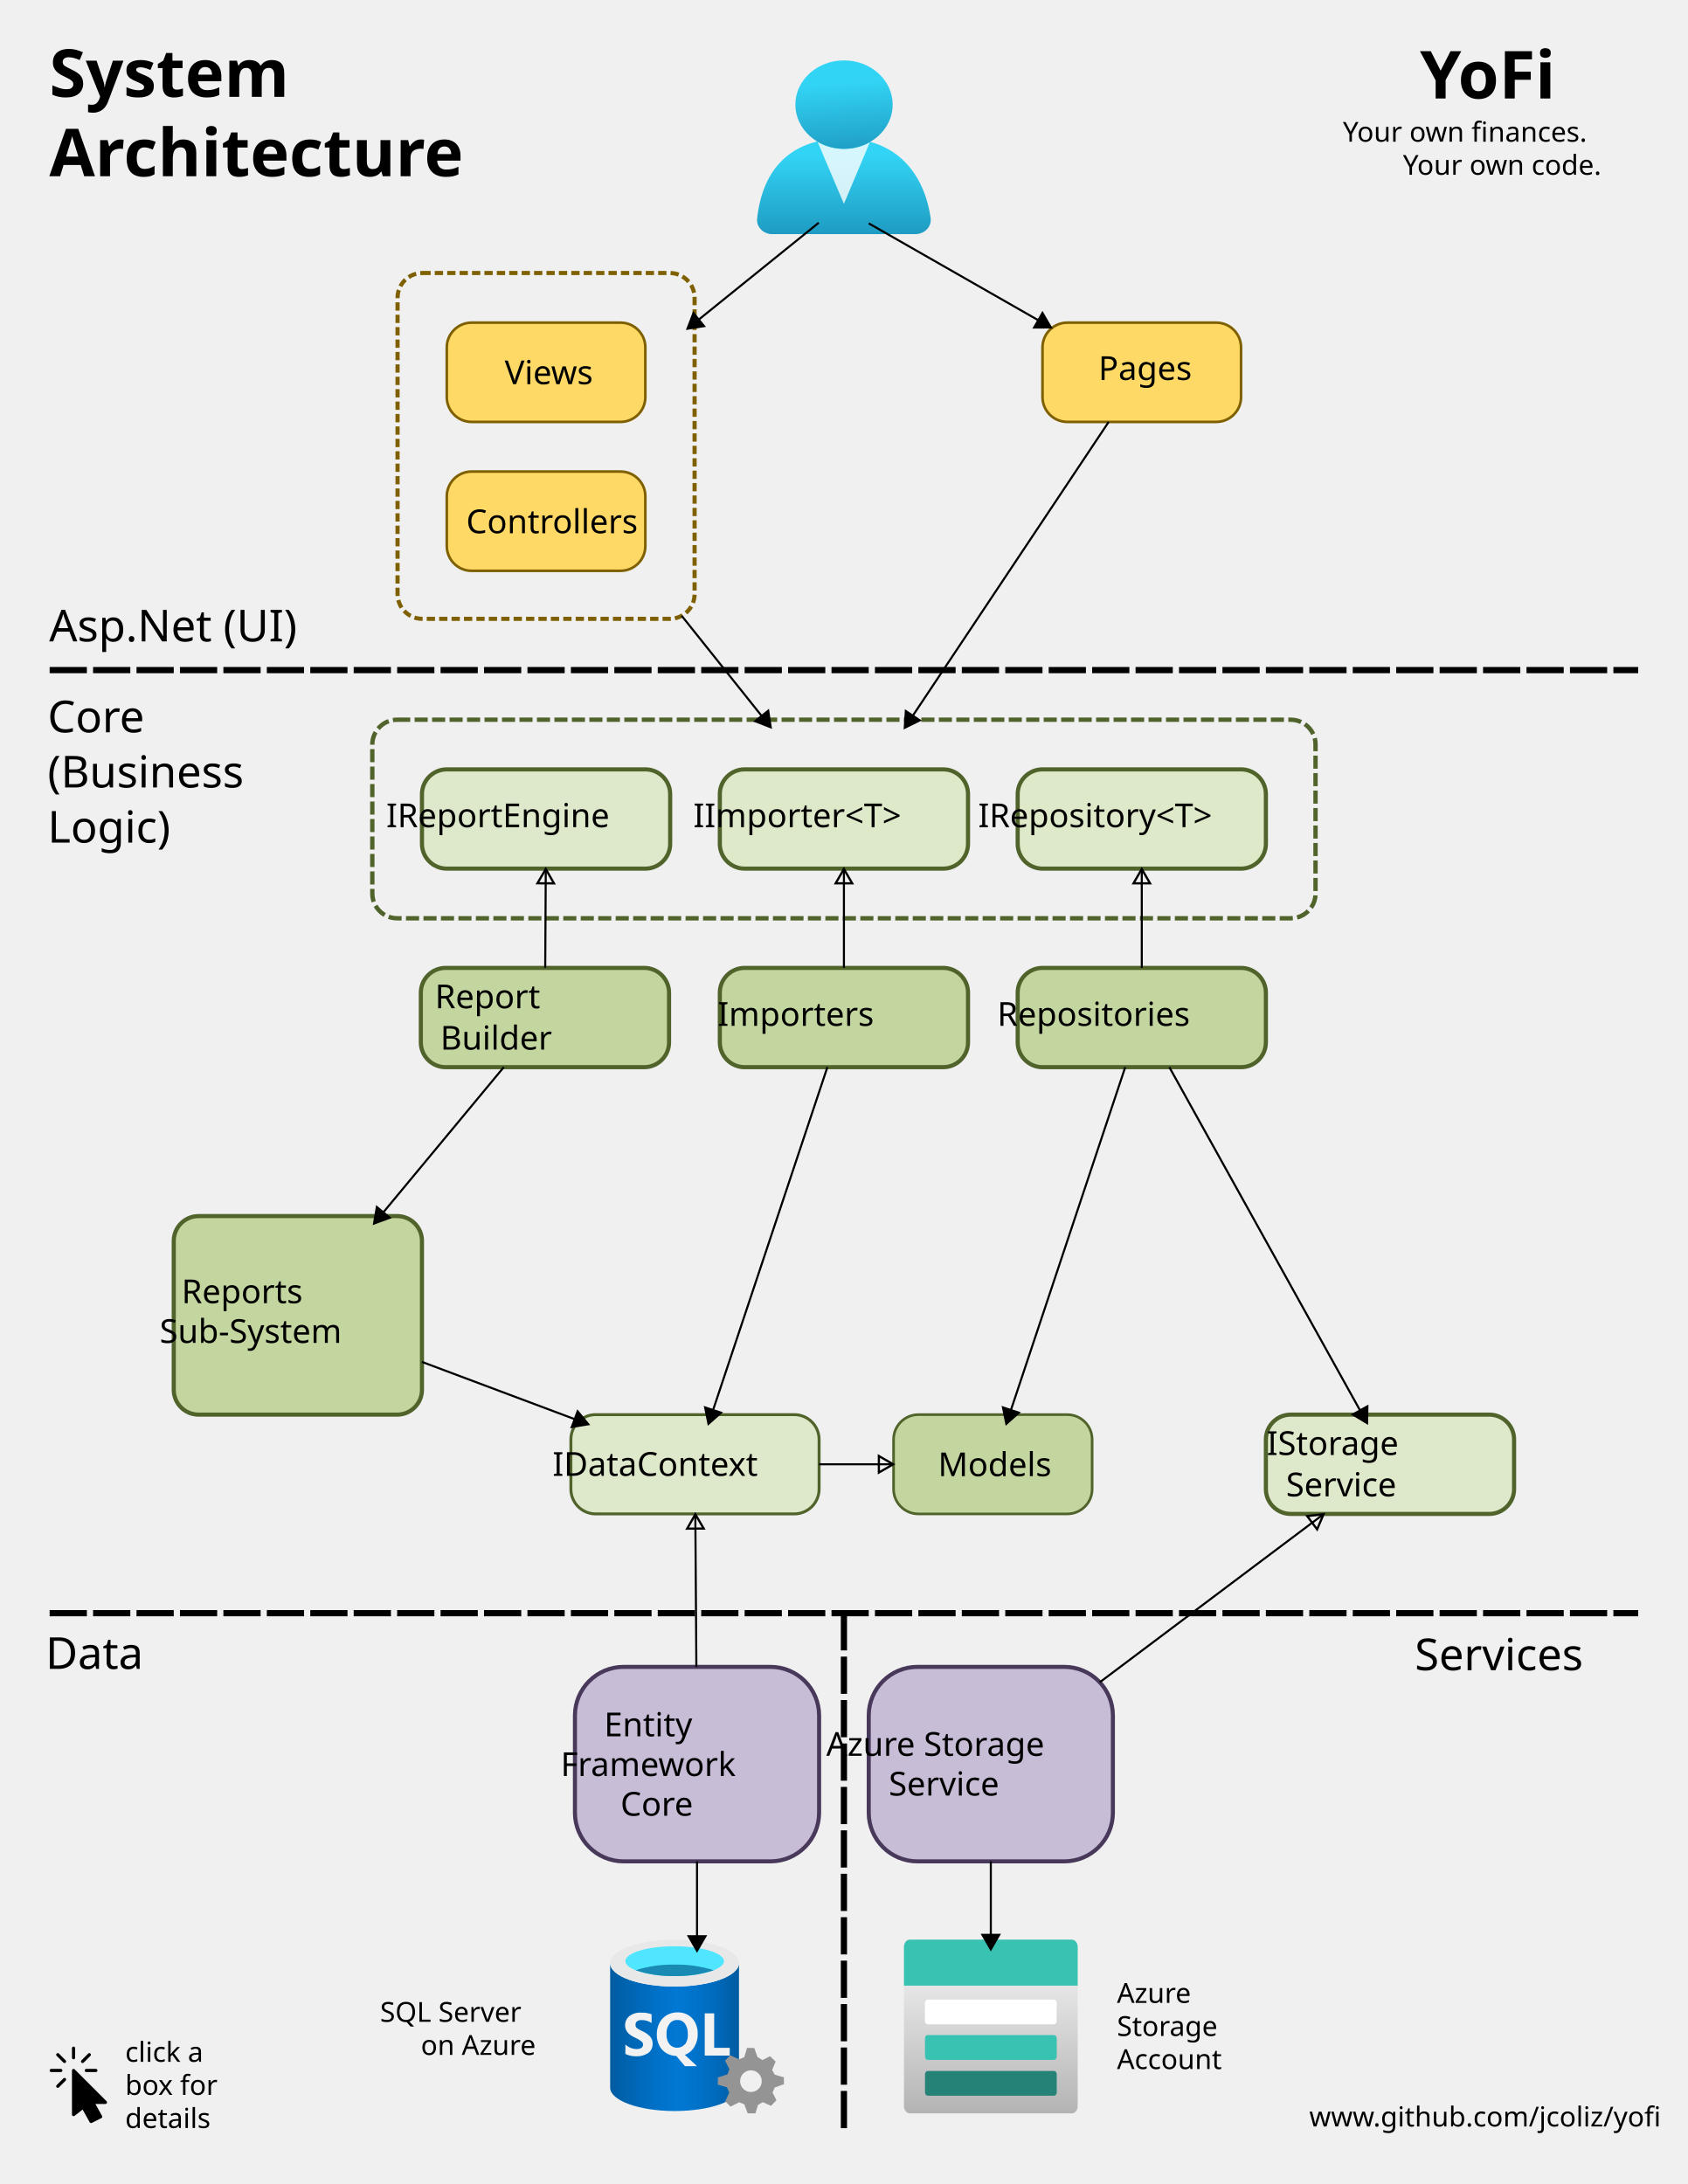
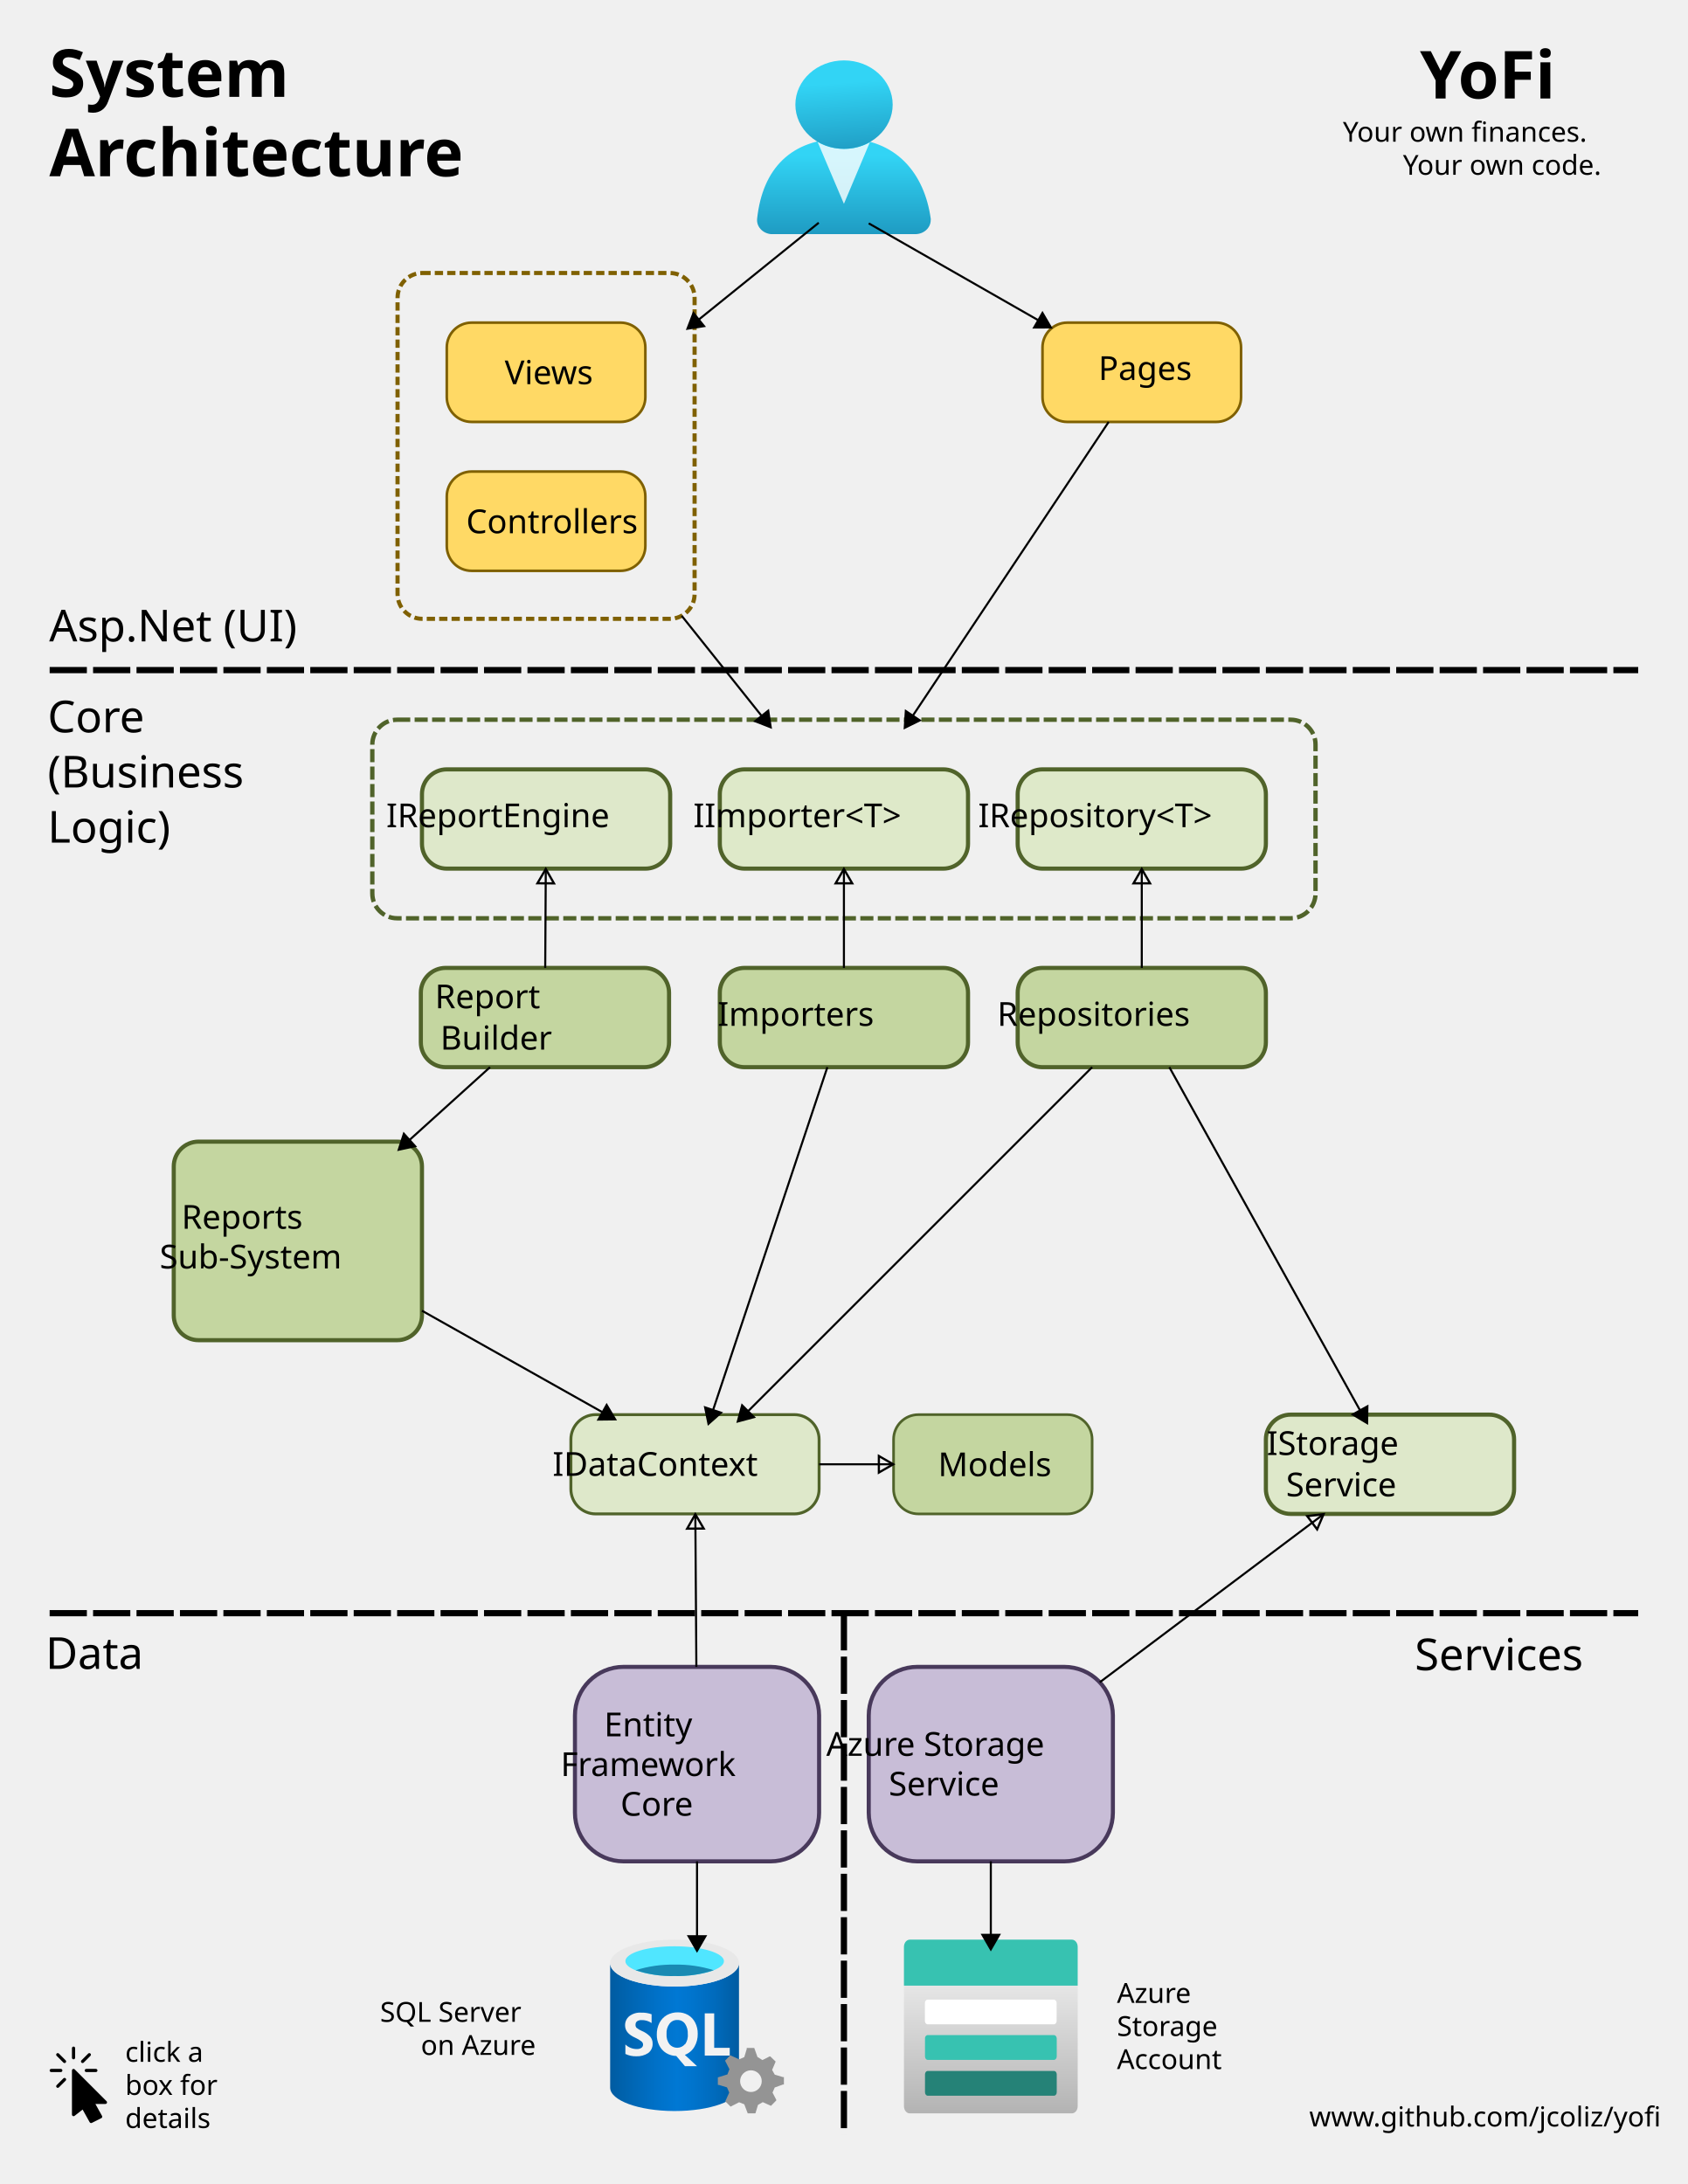
<svg xmlns="http://www.w3.org/2000/svg" xmlns:xlink="http://www.w3.org/1999/xlink" width="8.5in" height="11in" viewBox="0 0 816 1056" version="1.1" id="svg5">
  <defs id="defs2">
    <marker style="overflow:visible" id="marker7431" refX="0.0" refY="0.0" orient="auto">
      <path transform="scale(-0.8)" style="fill-rule:evenodd;fill:context-stroke;stroke:context-stroke;stroke-width:1.0pt" d="M 5.77,0.0 L -2.88,5.0 L -2.88,-5.0 L 5.77,0.0 z " id="path7429" />
    </marker>
    <marker style="overflow:visible" id="TriangleInL" refX="0.0" refY="0.0" orient="auto">
      <path transform="scale(-0.8)" style="fill-rule:evenodd;fill:context-stroke;stroke:context-stroke;stroke-width:1.0pt" d="M 5.77,0.0 L -2.88,5.0 L -2.88,-5.0 L 5.77,0.0 z " id="path6783" />
    </marker>
    <marker style="overflow:visible" id="marker1448" refX="0.0" refY="0.0" orient="auto">
      <path transform="scale(0.8)" style="fill-rule:evenodd;fill:context-stroke;stroke:context-stroke;stroke-width:1.0pt" d="M 5.77,0.0 L -2.88,5.0 L -2.88,-5.0 L 5.77,0.0 z " id="path1446" />
    </marker>
    <marker style="overflow:visible" id="marker1414" refX="0.0" refY="0.0" orient="auto">
      <path transform="scale(0.8)" style="fill-rule:evenodd;fill:context-stroke;stroke:context-stroke;stroke-width:1.0pt" d="M 5.77,0.0 L -2.88,5.0 L -2.88,-5.0 L 5.77,0.0 z " id="path1295" />
    </marker>
    <marker style="overflow:visible" id="marker40765" refX="0.0" refY="0.0" orient="auto">
      <path transform="scale(0.8)" style="fill-rule:evenodd;fill:context-stroke;stroke:context-stroke;stroke-width:1.0pt" d="M 5.77,0.0 L -2.88,5.0 L -2.88,-5.0 L 5.77,0.0 z " id="path40763" />
    </marker>
    <marker style="overflow:visible" id="DiamondM" refX="0.0" refY="0.0" orient="auto">
      <path transform="scale(0.4)" style="fill-rule:evenodd;fill:context-stroke;stroke:context-stroke;stroke-width:1.0pt" d="M 0,-7.071 L -7.071,0 L 0,7.071 L 7.071,0 L 0,-7.071 z " id="path40105" />
    </marker>
    <marker style="overflow:visible" id="marker40643" refX="0.0" refY="0.0" orient="auto">
      <path transform="scale(0.8) translate(12.5,0)" style="fill-rule:evenodd;fill:context-stroke;stroke:context-stroke;stroke-width:1.0pt" d="M 0.0,0.0 L 5.0,-5.0 L -12.5,0.0 L 5.0,5.0 L 0.0,0.0 z " id="path40641" />
    </marker>
    <marker style="overflow:visible" id="EmptyTriangleInL" refX="0.0" refY="0.0" orient="auto">
      <path transform="scale(-0.8) translate(-6,0)" style="fill-rule:evenodd;fill:context-fill;stroke:context-stroke;stroke-width:1.0pt" d="M 5.77,0.0 L -2.88,5.0 L -2.88,-5.0 L 5.77,0.0 z " id="path40174" />
    </marker>
    <marker style="overflow:visible" id="marker40625" refX="0.0" refY="0.0" orient="auto">
      <path transform="scale(0.8) translate(-6,0)" style="fill-rule:evenodd;fill:context-fill;stroke:context-stroke;stroke-width:1.0pt" d="M 5.77,0.0 L -2.88,5.0 L -2.88,-5.0 L 5.77,0.0 z " id="path40623" />
    </marker>
    <marker style="overflow:visible" id="marker40615" refX="0.0" refY="0.0" orient="auto">
      <path transform="scale(0.8) translate(-6,0)" style="fill-rule:evenodd;fill:context-fill;stroke:context-stroke;stroke-width:1.0pt" d="M 5.77,0.0 L -2.88,5.0 L -2.88,-5.0 L 5.77,0.0 z " id="path40613" />
    </marker>
    <marker style="overflow:visible" id="EmptyTriangleOutL" refX="0.0" refY="0.0" orient="auto">
      <path transform="scale(0.8) translate(-6,0)" style="fill-rule:evenodd;fill:context-fill;stroke:context-stroke;stroke-width:1.0pt" d="M 5.77,0.0 L -2.88,5.0 L -2.88,-5.0 L 5.77,0.0 z " id="path40183" />
    </marker>
    <marker style="overflow:visible" id="marker40413" refX="0.0" refY="0.0" orient="auto">
      <path transform="scale(0.8)" style="fill-rule:evenodd;fill:context-stroke;stroke:context-stroke;stroke-width:1.0pt" d="M 5.77,0.0 L -2.88,5.0 L -2.88,-5.0 L 5.77,0.0 z " id="path40411" />
    </marker>
    <marker style="overflow:visible" id="TriangleOutL" refX="0.0" refY="0.0" orient="auto">
      <path transform="scale(0.8)" style="fill-rule:evenodd;fill:context-stroke;stroke:context-stroke;stroke-width:1.0pt" d="M 5.77,0.0 L -2.88,5.0 L -2.88,-5.0 L 5.77,0.0 z " id="path40165" />
    </marker>
    <marker style="overflow:visible;" id="Arrow1Lend" refX="0.0" refY="0.0" orient="auto">
      <path transform="scale(0.8) rotate(180) translate(12.5,0)" style="fill-rule:evenodd;fill:context-stroke;stroke:context-stroke;stroke-width:1.0pt;" d="M 0.0,0.0 L 5.0,-5.0 L -12.5,0.0 L 5.0,5.0 L 0.0,0.0 z " id="path40026" />
    </marker>
    <marker style="overflow:visible" id="Arrow1Lstart" refX="0.0" refY="0.0" orient="auto">
      <path transform="scale(0.8) translate(12.5,0)" style="fill-rule:evenodd;fill:context-stroke;stroke:context-stroke;stroke-width:1.0pt" d="M 0.0,0.0 L 5.0,-5.0 L -12.5,0.0 L 5.0,5.0 L 0.0,0.0 z " id="path40023" />
    </marker>
    <linearGradient id="b39dcf83-187e-4c64-98df-431bb60809d2" x1="0.5" y1="10.04" x2="13.18" y2="10.04" gradientUnits="userSpaceOnUse">
      <stop offset="0" stop-color="#005ba1" id="stop1956" />
      <stop offset="0.07" stop-color="#0060a9" id="stop1958" />
      <stop offset="0.36" stop-color="#0071c8" id="stop1960" />
      <stop offset="0.52" stop-color="#0078d4" id="stop1962" />
      <stop offset="0.64" stop-color="#0074cd" id="stop1964" />
      <stop offset="0.82" stop-color="#006abb" id="stop1966" />
      <stop offset="1" stop-color="#005ba1" id="stop1968" />
    </linearGradient>
    <linearGradient id="be92901b-ec33-4c65-adf1-9b0eed06d677" x1="9" y1="6.88" x2="9" y2="20.45" gradientUnits="userSpaceOnUse">
      <stop offset="0.22" stop-color="#32d4f5" id="stop2074" />
      <stop offset="1" stop-color="#198ab3" id="stop2076" />
    </linearGradient>
    <linearGradient id="b46fc246-25d8-4398-8779-1042e8cacae7" x1="8.61" y1="-0.4" x2="9.6" y2="11.92" gradientUnits="userSpaceOnUse">
      <stop offset="0.22" stop-color="#32d4f5" id="stop2079" />
      <stop offset="1" stop-color="#198ab3" id="stop2081" />
    </linearGradient>
    <linearGradient id="ad4c4f96-09aa-4f91-ba10-5cb8ad530f74" x1="9" y1="15.83" x2="9" y2="5.79" gradientUnits="userSpaceOnUse">
      <stop offset="0" stop-color="#b3b3b3" id="stop2108" />
      <stop offset="0.26" stop-color="#c1c1c1" id="stop2110" />
      <stop offset="1" stop-color="#e6e6e6" id="stop2112" />
    </linearGradient>
  </defs>
  <g id="layer1">
-     <a id="a4199" xlink:href="https://github.com/jcoliz/yofi/tree/master/YoFi.AspNet/Core/Reports" target="_blank" xlink:title="Reports" transform="translate(0,36)">
+     <a id="a4199" xlink:href="https://github.com/jcoliz/yofi/tree/master/YoFi.AspNet/Core/Reports" target="_blank" xlink:title="Reports">
      <g id="g41311" transform="translate(-132,432)">
        <g id="g49443">
          <rect style="fill:#c4d6a0;fill-opacity:1;stroke:#50632a;stroke-width:2;stroke-linejoin:round;stroke-miterlimit:4;stroke-dasharray:none;stroke-opacity:1;image-rendering:auto" id="rect17533" width="120" height="96" x="216" y="120" ry="12" />
          <text xml:space="preserve" style="font-size:16px;line-height:1.2;font-family:'Segoe UI';-inkscape-font-specification:'Segoe UI, Normal';font-variant-ligatures:none" x="276.09" y="162.119" id="text30187">
            <tspan x="276.09" y="162.119" id="tspan30193" style="font-size:16px;text-align:center;text-anchor:middle">Reports</tspan>
            <tspan x="276.09" y="181.319" style="font-size:16px;text-align:center;text-anchor:middle" id="tspan47839">Sub-System</tspan>
          </text>
        </g>
      </g>
    </a>
    <a id="a3603" xlink:href="https://github.com/jcoliz/yofi/blob/master/YoFi.AspNet/Core/IDataContext.cs" target="_blank" xlink:title="IDataContext">
      <g id="g2550">
        <rect style="fill:#dee8ca;fill-opacity:1;stroke:#50632a;stroke-width:1.414;stroke-linejoin:round;stroke-miterlimit:4;stroke-dasharray:none;stroke-opacity:1;image-rendering:auto" id="rect33513" width="120" height="48" x="276" y="684" ry="12" />
        <text xml:space="preserve" style="font-size:16px;line-height:1.2;font-family:'Segoe UI';-inkscape-font-specification:'Segoe UI, Normal';font-variant-ligatures:none" x="335.473" y="713.602" id="text36245">
          <tspan x="335.473" y="713.602" id="tspan36247" style="font-size:16px;text-align:center;text-anchor:middle">IDataContext</tspan>
        </text>
      </g>
    </a>
    <a id="a3801" xlink:href="https://github.com/jcoliz/yofi/tree/master/YoFi.AspNet/Core/Models" target="_blank" xlink:title="Models">
      <g id="g39917" transform="translate(204,372)">
        <a id="a1084" xlink:title="Models" xlink:href="https://github.com/jcoliz/yofi/tree/master/YoFi.AspNet/Core/Models" target="_blank">
          <g id="g52223">
            <rect style="fill:#c4d6a0;fill-opacity:1;stroke:#50632a;stroke-width:1.265;stroke-linejoin:round;stroke-miterlimit:4;stroke-dasharray:none;stroke-opacity:1;image-rendering:auto" id="rect41161" height="48" x="228" y="312" width="96" ry="12" />
            <text xml:space="preserve" style="font-style:normal;font-variant:normal;font-weight:normal;font-stretch:normal;font-size:16px;line-height:1.2;font-family:'Segoe UI';-inkscape-font-specification:'Segoe UI, Normal';font-variant-ligatures:none;font-variant-caps:normal;font-variant-numeric:normal;font-variant-east-asian:normal" x="249.504" y="341.754" id="text41173">
              <tspan id="tspan41305" x="249.504" y="341.754">Models</tspan>
            </text>
          </g>
        </a>
      </g>
    </a>
    <a id="a4402" xlink:href="https://github.com/jcoliz/yofi/tree/master/YoFi.AspNet/Core/Repositories" target="_blank" xlink:title="Repositories">
      <g id="g3410">
        <rect style="fill:#c4d6a0;fill-opacity:1;stroke:#50632a;stroke-width:2;stroke-miterlimit:1;stroke-dasharray:none;stroke-opacity:1;paint-order:normal" id="rect38438" width="120" height="48" x="492" y="468" ry="12" />
        <g id="g38444" transform="translate(144.2969,228.043)">
          <text xml:space="preserve" style="font-size:16px;line-height:1.25;font-family:'Segoe UI';-inkscape-font-specification:'Segoe UI, Normal';font-variant-ligatures:none" x="407.305" y="267.965" id="text38442">
            <tspan id="tspan38440" x="407.305" y="267.965" style="font-size:16px;text-align:center;text-anchor:middle">Repositories</tspan>
          </text>
        </g>
      </g>
    </a>
    <a id="a1737" xlink:href="https://github.com/jcoliz/yofi/tree/master/YoFi.AspNet/Core/Importers" target="_blank" xlink:title="Importers">
      <g id="g38456" transform="translate(0,228)">
        <rect style="fill:#c4d6a0;fill-opacity:1;stroke:#50632a;stroke-width:2;stroke-miterlimit:3;stroke-dasharray:none;stroke-opacity:1" id="rect38448" width="120" height="48" x="348" y="240" ry="12" />
        <g id="g38454" transform="translate(0.296875,0.04296875)">
          <text xml:space="preserve" style="font-size:16px;line-height:1.25;font-family:'Segoe UI';-inkscape-font-specification:'Segoe UI, Normal';font-variant-ligatures:none" x="407.305" y="267.965" id="text38452">
            <tspan id="tspan38450" x="407.305" y="267.965" style="font-size:16px;text-align:center;text-anchor:middle">Importers</tspan>
          </text>
        </g>
      </g>
    </a>
    <a id="a2160" xlink:href="https://github.com/jcoliz/yofi/blob/master/YoFi.AspNet/Core/Reports/ReportBuilder.cs" target="_blank" xlink:title="ReportBuilder">
      <g id="g46826" transform="translate(-0.54314,516)">
        <rect style="fill:#c4d6a0;fill-opacity:1;stroke:#50632a;stroke-width:2;stroke-miterlimit:3;stroke-dasharray:none;stroke-opacity:1" id="rect38458" width="120" height="48" x="204" y="-48" ry="12" />
        <g id="g38464" transform="translate(-143.9922,-296.457)">
          <text xml:space="preserve" style="font-size:16px;line-height:1.25;font-family:'Segoe UI';-inkscape-font-specification:'Segoe UI, Normal';font-variant-ligatures:none" x="407.305" y="267.965" id="text38462">
            <tspan id="tspan38460" x="407.305" y="267.965" style="font-size:16px;text-align:center;text-anchor:middle">Report</tspan>
            <tspan x="407.305" y="287.965" style="font-size:16px;text-align:center;text-anchor:middle" id="tspan38598">Builder</tspan>
          </text>
        </g>
      </g>
    </a>
    <rect style="fill:none;fill-opacity:1;stroke:#50632a;stroke-width:2.112;stroke-linecap:butt;stroke-miterlimit:3;stroke-dasharray:6.336, 2.112;stroke-dashoffset:0;stroke-opacity:1" id="rect42243" width="456" height="96" x="180" y="348" ry="12" />
    <a id="a3671" xlink:href="https://github.com/jcoliz/yofi/blob/master/YoFi.AspNet/Data/ApplicationDbContext.cs" target="_blank" xlink:title="ApplicationDBContext">
      <g id="g62308" transform="translate(-34.38596,-46.38593)">
        <rect style="fill:#c8bdd7;fill-opacity:1;stroke:#48395b;stroke-width:1.963;stroke-linejoin:round;stroke-miterlimit:4;stroke-dasharray:none;stroke-opacity:1;image-rendering:auto" id="rect44378" height="94.037" x="312.349" y="852.349" width="118.037" ry="23.509" />
        <text xml:space="preserve" style="font-style:normal;font-variant:normal;font-weight:normal;font-stretch:normal;font-size:16px;line-height:1.2;font-family:'Segoe UI';-inkscape-font-specification:'Segoe UI, Normal';font-variant-ligatures:none;font-variant-caps:normal;font-variant-numeric:normal;font-variant-east-asian:normal" x="370.641" y="885.921" id="text44382">
          <tspan id="tspan44380" x="370.641" y="885.921" style="text-align:center;text-anchor:middle">Entity</tspan>
          <tspan x="370.641" y="905.121" id="tspan59261" style="text-align:center;text-anchor:middle">Framework</tspan>
          <tspan x="370.641" y="924.321" id="tspan59263" style="text-align:center;text-anchor:middle">Core</tspan>
        </text>
      </g>
    </a>
    <g id="g2004" transform="matrix(4.912281,0,0,4.929577,292.5255,935.4367)">
      <path d="m 6.84,5.09 c -3.5,0 -6.34,-1 -6.34,-2.3 V 15 c 0,1.26 2.79,2.28 6.25,2.3 h 0.09 c 3.5,0 6.34,-1 6.34,-2.3 V 2.79 c 0,1.27 -2.84,2.3 -6.34,2.3 z" fill="url(#b39dcf83-187e-4c64-98df-431bb60809d2)" id="path1975" style="fill:url(#b39dcf83-187e-4c64-98df-431bb60809d2)" />
      <path d="m 13.18,2.79 c 0,1.27 -2.84,2.3 -6.34,2.3 -3.5,0 -6.34,-1.03 -6.34,-2.3 0,-1.27 2.84,-2.3 6.34,-2.3 3.5,0 6.34,1 6.34,2.3" fill="#e8e8e8" id="path1977" />
      <path d="M 11.7,2.6 C 11.7,3.41 9.52,4.06 6.84,4.06 4.16,4.06 2,3.41 2,2.6 2,1.79 4.16,1.14 6.84,1.14 9.52,1.14 11.7,1.8 11.7,2.6" fill="#50e6ff" id="path1979" />
      <path d="M 6.84,2.94 A 12,12 0 0 0 3,3.49 11.25,11.25 0 0 0 6.85,4.06 11.25,11.25 0 0 0 10.7,3.49 12,12 0 0 0 6.84,2.94 Z" fill="#198ab3" id="path1981" />
      <path d="M 10.74,11.1 V 7.72 H 9.81 v 4.14 h 2.46 V 11.1 Z M 3.59,9.43 A 1.92,1.92 0 0 1 3.08,9.12 0.44,0.44 0 0 1 3,8.8 0.38,0.38 0 0 1 3.16,8.49 0.72,0.72 0 0 1 3.58,8.38 a 1.67,1.67 0 0 1 1,0.29 V 7.81 A 2.67,2.67 0 0 0 3.58,7.65 1.74,1.74 0 0 0 2.38,8 1.13,1.13 0 0 0 1.97,8.9 c 0,0.51 0.32,0.91 1,1.21 A 2.9,2.9 0 0 1 3.58,10.47 0.4,0.4 0 0 1 3.74,10.79 0.38,0.38 0 0 1 3.58,11.1 0.75,0.75 0 0 1 3.13,11.22 1.6,1.6 0 0 1 2,10.77 V 11.7 A 2.29,2.29 0 0 0 3.07,11.93 2,2 0 0 0 4.25,11.61 1.1,1.1 0 0 0 4.68,10.69 1,1 0 0 0 4.43,9.99 2.42,2.42 0 0 0 3.59,9.43 Z M 8.79,11 A 2.4,2.4 0 0 0 9.12,9.73 2.32,2.32 0 0 0 8.87,8.63 1.81,1.81 0 0 0 8.17,7.88 2,2 0 0 0 7.17,7.62 2.18,2.18 0 0 0 6.08,7.89 1.87,1.87 0 0 0 5.35,8.66 2.41,2.41 0 0 0 5.09,9.81 a 2.26,2.26 0 0 0 0.24,1.05 1.83,1.83 0 0 0 0.68,0.75 2,2 0 0 0 1,0.29 l 0.85,1 H 9.05 L 7.85,11.79 A 1.81,1.81 0 0 0 8.79,11 Z M 7.86,10.74 a 1,1 0 0 1 -1.53,0 1.51,1.51 0 0 1 -0.28,-1 1.48,1.48 0 0 1 0.29,-1 0.92,0.92 0 0 1 0.78,-0.37 0.89,0.89 0 0 1 0.75,0.37 1.62,1.62 0 0 1 0.27,1 1.46,1.46 0 0 1 -0.28,1.03 z" fill="#f2f2f2" id="path1983" />
      <path d="m 14.81,17.49 0.24,-0.79 0.47,-0.27 0.81,0.36 0.52,-0.53 V 16.2 l -0.37,-0.71 0.22,-0.5 0.81,-0.29 h 0.09 v -0.73 h -0.1 l -0.8,-0.24 -0.26,-0.46 0.35,-0.82 -0.53,-0.51 H 16.2 L 15.49,12.3 15,12 14.68,11.11 h -0.74 v 0.11 l -0.24,0.79 -0.51,0.22 -0.87,-0.4 -0.51,0.53 0.05,0.1 0.38,0.74 -0.2,0.51 L 11.1,14 v 0.74 h 0.11 l 0.79,0.24 0.22,0.51 -0.39,0.86 0.53,0.52 0.09,-0.05 0.74,-0.38 0.51,0.2 0.34,0.89 h 0.73 z m -1.2,-2.36 a 1.064,1.064 0 1 1 1.49,-1.52 1.064,1.064 0 0 1 -1.49,1.52 z" fill="#949494" id="path1985" />
    </g>
    <g id="g2106" transform="matrix(5.135666,0,0,4.666667,361.779,29.20667)">
      <path d="m 15.72,18 a 1.45,1.45 0 0 0 1.45,-1.45 0.47,0.47 0 0 0 0,-0.17 C 16.59,11.81 14,8.09 9,8.09 c -5,0 -7.66,3.15 -8.17,8.3 A 1.46,1.46 0 0 0 2.14,18 Z" fill="url(#be92901b-ec33-4c65-adf1-9b0eed06d677)" id="path2088" style="fill:url(#be92901b-ec33-4c65-adf1-9b0eed06d677)" />
      <path d="M 9,9.17 A 4.59,4.59 0 0 1 6.52,8.44 L 9,14.86 11.44,8.48 A 4.53,4.53 0 0 1 9,9.17 Z" fill="#ffffff" opacity="0.8" id="path2090" />
      <circle cx="9.01" cy="4.58" r="4.58" fill="url(#b46fc246-25d8-4398-8779-1042e8cacae7)" id="circle2092" style="fill:url(#b46fc246-25d8-4398-8779-1042e8cacae7)" />
    </g>
    <text xml:space="preserve" style="font-size:32px;line-height:1.2;font-family:'Segoe UI';-inkscape-font-specification:'Segoe UI, Normal';font-variant-ligatures:none" x="23.844" y="46.823" id="text6317">
      <tspan id="tspan6315" x="23.844" y="46.823" style="font-style:normal;font-variant:normal;font-weight:bold;font-stretch:normal;font-size:32px;font-family:'Segoe UI';-inkscape-font-specification:'Segoe UI Bold'">System</tspan>
      <tspan x="23.844" y="85.223" id="tspan6319" style="font-style:normal;font-variant:normal;font-weight:bold;font-stretch:normal;font-size:32px;font-family:'Segoe UI';-inkscape-font-specification:'Segoe UI Bold'">Architecture</tspan>
    </text>
    <text xml:space="preserve" style="font-size:32px;line-height:1.2;font-family:'Segoe UI';-inkscape-font-specification:'Segoe UI, Normal';font-variant-ligatures:none" x="793.604" y="47.609" id="text17681">
      <tspan id="tspan17679" x="793.604" y="47.609" style="font-style:normal;font-variant:normal;font-weight:bold;font-stretch:normal;font-size:32px;font-family:'Segoe UI';-inkscape-font-specification:'Segoe UI Bold';text-align:end;text-anchor:end">YoFi</tspan>
    </text>
    <a id="a2803" xlink:href="https://github.com/jcoliz/yofi/tree/master/YoFi.AspNet/Pages" target="_blank" xlink:title="Pages">
      <g id="g36626" transform="translate(5e-6,-12)">
        <rect style="fill:#ffd965;fill-opacity:1;stroke:#7f6000;stroke-width:1.265;stroke-linejoin:round;stroke-miterlimit:4;stroke-dasharray:none;stroke-opacity:1;image-rendering:auto" id="rect21314" height="48" x="504" y="168" width="96" ry="12" />
        <text xml:space="preserve" style="font-style:normal;font-variant:normal;font-weight:normal;font-stretch:normal;font-size:16px;line-height:1.2;font-family:'Segoe UI';-inkscape-font-specification:'Segoe UI, Normal';font-variant-ligatures:none;font-variant-caps:normal;font-variant-numeric:normal;font-variant-east-asian:normal" x="531.035" y="195.719" id="text21265-6">
          <tspan id="tspan21263-7" x="531.035" y="195.719">Pages</tspan>
        </text>
      </g>
    </a>
    <a id="a1526" xlink:href="https://github.com/jcoliz/yofi/blob/master/YoFi.AspNet/Core/IStorageService.cs" target="_blank" xlink:title="IStorageService">
      <g id="g1115">
        <rect style="fill:#dee8ca;fill-opacity:1;stroke:#50632a;stroke-width:2;stroke-miterlimit:3;stroke-dasharray:none;stroke-opacity:1" id="rect49832" width="120" height="48" x="612" y="684" ry="12" />
        <g id="g49840" transform="translate(264.0078,435.543)">
          <text xml:space="preserve" style="font-size:16px;line-height:1.25;font-family:'Segoe UI';-inkscape-font-specification:'Segoe UI, Normal';font-variant-ligatures:none" x="407.305" y="267.965" id="text49838">
            <tspan x="407.305" y="267.965" style="font-size:16px;text-align:center;text-anchor:middle" id="tspan49836">IStorage</tspan>
            <tspan x="407.305" y="287.965" style="font-size:16px;text-align:center;text-anchor:middle" id="tspan56932">Service</tspan>
          </text>
        </g>
      </g>
    </a>
    <g id="g2141" transform="matrix(4.941177,0,0,6.144843,434.5478,924.5179)">
      <path d="m 0.5,5.79 h 17 v 9.48 a 0.57,0.57 0 0 1 -0.57,0.57 H 1.07 A 0.57,0.57 0 0 1 0.5,15.27 Z" fill="url(#ad4c4f96-09aa-4f91-ba10-5cb8ad530f74)" id="path2119" style="fill:url(#ad4c4f96-09aa-4f91-ba10-5cb8ad530f74)" />
      <path d="M 1.07,2.17 H 16.93 A 0.57,0.57 0 0 1 17.5,2.74 V 5.79 H 0.5 V 2.73 A 0.57,0.57 0 0 1 1.07,2.17 Z" fill="#37c2b1" id="path2121" />
      <path d="m 2.81,6.89 h 12.37 a 0.27,0.27 0 0 1 0.26,0.27 v 1.4 A 0.27,0.27 0 0 1 15.18,8.83 H 2.81 A 0.27,0.27 0 0 1 2.55,8.56 V 7.16 A 0.27,0.27 0 0 1 2.81,6.89 Z" fill="#ffffff" id="path2123" />
      <path d="m 2.82,9.68 h 12.37 a 0.27,0.27 0 0 1 0.26,0.27 v 1.41 a 0.27,0.27 0 0 1 -0.26,0.27 H 2.82 A 0.27,0.27 0 0 1 2.56,11.36 V 10 A 0.27,0.27 0 0 1 2.82,9.68 Z" fill="#37c2b1" id="path2125" />
      <path d="m 2.82,12.5 h 12.37 a 0.27,0.27 0 0 1 0.26,0.27 v 1.41 a 0.27,0.27 0 0 1 -0.26,0.27 H 2.82 A 0.27,0.27 0 0 1 2.56,14.18 V 12.77 A 0.27,0.27 0 0 1 2.82,12.5 Z" fill="#258277" id="path2127" />
    </g>
    <a id="a3451" xlink:href="https://github.com/jcoliz/yofi/blob/master/YoFi.AspNet/Services/AzureStorageService.cs" target="_blank" xlink:title="AzureStorageService">
      <g id="g62320" transform="translate(107.6509,-46.38593)">
        <g id="g65519">
          <rect style="fill:#c8bdd7;fill-opacity:1;stroke:#48395b;stroke-width:1.963;stroke-linejoin:round;stroke-miterlimit:4;stroke-dasharray:none;stroke-opacity:1;image-rendering:auto" id="rect62310" height="94.037" x="312.349" y="852.349" width="118.037" ry="23.509" />
          <text xml:space="preserve" style="font-style:normal;font-variant:normal;font-weight:normal;font-stretch:normal;font-size:16px;line-height:1.2;font-family:'Segoe UI';-inkscape-font-specification:'Segoe UI, Normal';font-variant-ligatures:none;font-variant-caps:normal;font-variant-numeric:normal;font-variant-east-asian:normal" x="371.602" y="895.369" id="text62318">
            <tspan x="371.602" y="895.369" id="tspan62316" style="text-align:center;text-anchor:middle">Azure Storage</tspan>
            <tspan x="371.602" y="914.569" style="text-align:center;text-anchor:middle" id="tspan63213">Service</tspan>
          </text>
        </g>
      </g>
    </a>
    <g id="g97786" transform="translate(-12,-48)">
      <a id="a3234" xlink:href="https://github.com/jcoliz/yofi/tree/master/YoFi.AspNet/Views" target="_blank" xlink:title="Views">
        <g id="g36631" transform="translate(12,36)">
          <rect style="fill:#ffd965;fill-opacity:1;stroke:#7f6000;stroke-width:1.265;stroke-linejoin:round;stroke-miterlimit:4;stroke-dasharray:none;stroke-opacity:1;image-rendering:auto" id="rect21261" height="48" x="216" y="168" width="96" ry="12" />
          <text xml:space="preserve" style="font-style:normal;font-variant:normal;font-weight:normal;font-stretch:normal;font-size:16px;line-height:1.2;font-family:'Segoe UI';-inkscape-font-specification:'Segoe UI, Normal';font-variant-ligatures:none;font-variant-caps:normal;font-variant-numeric:normal;font-variant-east-asian:normal" x="244" y="197.754" id="text21265">
            <tspan id="tspan21263" x="244" y="197.754">Views</tspan>
          </text>
        </g>
      </a>
      <a id="a3018" xlink:href="https://github.com/jcoliz/yofi/tree/master/YoFi.AspNet/Controllers" target="_blank" xlink:title="Controllers">
        <g id="g36636" transform="translate(12,36)">
          <rect style="fill:#ffd965;fill-opacity:1;stroke:#7f6000;stroke-width:1.265;stroke-linejoin:round;stroke-miterlimit:4;stroke-dasharray:none;stroke-opacity:1;image-rendering:auto" id="rect21308" height="48" x="216" y="240" width="96" ry="12" />
          <text xml:space="preserve" style="font-style:normal;font-variant:normal;font-weight:normal;font-stretch:normal;font-size:16px;line-height:1.2;font-family:'Segoe UI';-inkscape-font-specification:'Segoe UI, Normal';font-variant-ligatures:none;font-variant-caps:normal;font-variant-numeric:normal;font-variant-east-asian:normal" x="225.387" y="269.828" id="text21312">
            <tspan id="tspan21310" x="225.387" y="269.828">Controllers</tspan>
          </text>
        </g>
      </a>
      <rect style="fill:none;fill-opacity:1;stroke:#7f6000;stroke-width:2;stroke-linejoin:round;stroke-miterlimit:4;stroke-dasharray:4, 2;stroke-dashoffset:0;stroke-opacity:1;image-rendering:auto" id="rect21308-1" height="167.215" x="204.197" y="180" width="143.608" ry="12" />
    </g>
    <path style="fill:none;stroke:#000000;stroke-width:3;stroke-linecap:butt;stroke-linejoin:miter;stroke-miterlimit:4;stroke-dasharray:18, 3;stroke-dashoffset:0;stroke-opacity:1" d="M 24,324 H 792" id="path74220" />
    <path style="fill:none;stroke:#000000;stroke-width:3;stroke-linecap:butt;stroke-linejoin:miter;stroke-miterlimit:4;stroke-dasharray:18,3;stroke-dashoffset:0;stroke-opacity:1" d="M 24,780 H 792" id="path74400" />
    <path style="fill:none;stroke:#000000;stroke-width:3;stroke-linecap:butt;stroke-linejoin:miter;stroke-miterlimit:4;stroke-dasharray:18,3;stroke-dashoffset:0;stroke-opacity:1" d="m 408,780 v 252" id="path74400-3" />
    <text xml:space="preserve" style="font-size:21.335px;line-height:1.25;font-family:'Segoe UI';-inkscape-font-specification:'Segoe UI, Normal';font-variant-ligatures:none;stroke-width:1" x="23.769" y="310.158" id="text80498" transform="scale(1.000067,0.9999328)">
      <tspan id="tspan80496" x="23.769" y="310.158" style="font-size:21.335px;stroke-width:1">Asp.Net (UI)</tspan>
    </text>
    <text xml:space="preserve" style="font-size:21.335px;line-height:1.25;font-family:'Segoe UI';-inkscape-font-specification:'Segoe UI, Normal';font-variant-ligatures:none;stroke-width:1" x="23.019" y="354.117" id="text84068" transform="scale(1.000067,0.9999328)">
      <tspan id="tspan84066" x="23.019" y="354.117" style="font-size:21.335px;stroke-width:1">Core</tspan>
      <tspan x="23.019" y="380.786" style="font-size:21.335px;stroke-width:1" id="tspan2083">(Business</tspan>
      <tspan x="23.019" y="407.454" style="font-size:21.335px;stroke-width:1" id="tspan2085">Logic)</tspan>
    </text>
    <text xml:space="preserve" style="font-size:21.335px;line-height:1.25;font-family:'Segoe UI';-inkscape-font-specification:'Segoe UI, Normal';font-variant-ligatures:none;stroke-width:1" x="22.04" y="806.992" id="text84068-8" transform="scale(1.000067,0.9999328)">
      <tspan id="tspan84066-7" x="22.04" y="806.992" style="font-size:21.335px;stroke-width:1">Data</tspan>
    </text>
    <text xml:space="preserve" style="font-size:21.335px;line-height:1.25;font-family:'Segoe UI';-inkscape-font-specification:'Segoe UI, Normal';font-variant-ligatures:none;stroke-width:1" x="793.066" y="807.617" id="text84068-8-9" transform="scale(1.000067,0.9999328)">
      <tspan id="tspan84066-7-9" x="793.066" y="807.617" style="font-size:21.335px;text-align:end;text-anchor:end;stroke-width:1">Services</tspan>
    </text>
    <path style="fill:none;fill-rule:evenodd;stroke:#000000;stroke-width:1;stroke-linecap:butt;stroke-linejoin:miter;stroke-miterlimit:4;stroke-dasharray:none;stroke-opacity:1;marker-end:url(#marker1414)" d="M 395.828,107.702 336,156" id="path1071" />
    <path style="fill:none;fill-rule:evenodd;stroke:#000000;stroke-width:1;stroke-linecap:butt;stroke-linejoin:miter;stroke-miterlimit:4;stroke-dasharray:none;stroke-opacity:1;marker-end:url(#marker1448)" d="m 420,108 84,48" id="path1444" />
    <text xml:space="preserve" style="font-size:13.333px;line-height:1.2;font-family:'Segoe UI';-inkscape-font-specification:'Segoe UI, Normal';font-variant-ligatures:none;text-align:end;text-anchor:end" x="791.5" y="68.5" id="text4438">
      <tspan id="tspan4436" x="791.5" y="68.5" style="font-size:13.333px">Your own finances.</tspan>
      <tspan x="791.5" y="84.5" id="tspan4440" style="font-size:13.333px">Your own code.</tspan>
    </text>
    <text xml:space="preserve" style="font-size:13.333px;line-height:1.2;font-family:'Segoe UI';-inkscape-font-specification:'Segoe UI, Normal';font-variant-ligatures:none;text-align:end;text-anchor:end" x="632.993" y="1028.181" id="text11956">
      <tspan x="632.993" y="1028.181" style="text-align:start;text-anchor:start" id="tspan16170">www.github.com/jcoliz/yofi</tspan>
    </text>
    <a id="a1948" xlink:href="https://github.com/jcoliz/yofi/blob/master/YoFi.AspNet/Core/Reports/IReportEngine.cs" target="_blank" xlink:title="IReportEngine">
      <g id="g5962">
        <rect style="fill:#dee8ca;fill-opacity:1;stroke:#50632a;stroke-width:2;stroke-miterlimit:3;stroke-dasharray:none;stroke-opacity:1" id="rect3067" width="120" height="48" x="204" y="372" ry="12" />
        <g id="g3075" transform="translate(-143.7188,132)">
          <text xml:space="preserve" style="font-size:16px;line-height:1.25;font-family:'Segoe UI';-inkscape-font-specification:'Segoe UI, Normal';font-variant-ligatures:none" x="407.305" y="267.965" id="text3073">
            <tspan x="407.305" y="267.965" style="font-size:16px;text-align:center;text-anchor:middle" id="tspan3071">IReportEngine</tspan>
          </text>
        </g>
      </g>
    </a>
    <a id="a2588" xlink:href="https://github.com/jcoliz/yofi/blob/master/YoFi.AspNet/Core/Repositories/IRepository.cs" target="_blank" xlink:title="IRepository(T)">
      <g id="g5453">
        <rect style="fill:#dee9c9;fill-opacity:1;stroke:#50632a;stroke-width:2;stroke-miterlimit:3;stroke-dasharray:none;stroke-opacity:1" id="rect3561" width="120" height="48" x="492" y="372" ry="12" />
        <g id="g3567" transform="translate(145.0117,132)">
          <text xml:space="preserve" style="font-size:16px;line-height:1.25;font-family:'Segoe UI';-inkscape-font-specification:'Segoe UI, Normal';font-variant-ligatures:none" x="407.305" y="267.965" id="text3565">
            <tspan x="407.305" y="267.965" style="font-size:16px;text-align:center;text-anchor:middle" id="tspan3563">IRepository&lt;T&gt;</tspan>
          </text>
        </g>
      </g>
    </a>
    <a id="a2374" xlink:href="https://github.com/jcoliz/yofi/blob/master/YoFi.AspNet/Core/Importers/IImporter.cs" target="_blank" xlink:title="IImporter(T)">
      <g id="g5956">
        <rect style="fill:#dee9c9;fill-opacity:1;stroke:#50632a;stroke-width:2;stroke-miterlimit:3;stroke-dasharray:none;stroke-opacity:1" id="rect7439" width="120" height="48" x="348" y="372" ry="12" />
        <g id="g7445" transform="translate(1.011719,132)">
          <text xml:space="preserve" style="font-size:16px;line-height:1.25;font-family:'Segoe UI';-inkscape-font-specification:'Segoe UI, Normal';font-variant-ligatures:none" x="407.305" y="267.965" id="text7443">
            <tspan x="407.305" y="267.965" style="font-size:16px;text-align:center;text-anchor:middle" id="tspan7441">IImporter&lt;T&gt;</tspan>
          </text>
        </g>
      </g>
    </a>
    <text xml:space="preserve" style="font-size:13.333px;line-height:1.2;font-family:'Segoe UI';-inkscape-font-specification:'Segoe UI, Normal';font-variant-ligatures:none;text-align:end;text-anchor:end" x="276.349" y="977.581" id="text24864">
      <tspan id="tspan24862" x="276.349" y="977.581">SQL Server</tspan>
      <tspan x="276.349" y="993.581" id="tspan24866">on Azure</tspan>
    </text>
    <text xml:space="preserve" style="font-size:13.333px;line-height:1.2;font-family:'Segoe UI';-inkscape-font-specification:'Segoe UI, Normal';font-variant-ligatures:none" x="540" y="968.418" id="text30318">
      <tspan id="tspan30316" x="540" y="968.418">Azure</tspan>
      <tspan x="540" y="984.418" id="tspan30320">Storage</tspan>
      <tspan x="540" y="1000.418" id="tspan30322">Account</tspan>
    </text>
-     <path style="fill:none;fill-rule:evenodd;stroke:#000000;stroke-width:1;stroke-linecap:butt;stroke-linejoin:miter;stroke-miterlimit:4;stroke-dasharray:none;stroke-opacity:1;marker-end:url(#marker1448)" d="m 204,658.5 76.032,28.512" id="path1566" />
-     <path style="fill:none;fill-rule:evenodd;stroke:#000000;stroke-width:1px;stroke-linecap:butt;stroke-linejoin:miter;stroke-opacity:1;marker-end:url(#marker1448)" d="m 243.547,516 -59.728,72" id="path2011" />
+     <path style="fill:none;fill-rule:evenodd;stroke:#000000;stroke-width:1;stroke-linecap:butt;stroke-linejoin:miter;stroke-miterlimit:4;stroke-dasharray:none;stroke-opacity:1;marker-end:url(#marker1448)" d="M 204,633.75 293.333,684" id="path1566" />
+     <path style="fill:none;fill-rule:evenodd;stroke:#000000;stroke-width:1px;stroke-linecap:butt;stroke-linejoin:miter;stroke-opacity:1;marker-end:url(#marker1448)" d="m 236.911,516 -40.667,36.767" id="path2011" />
    <path style="fill:none;fill-rule:evenodd;stroke:#000000;stroke-width:1;stroke-linecap:butt;stroke-linejoin:miter;stroke-miterlimit:4;stroke-dasharray:none;stroke-opacity:1;marker-end:url(#marker1448)" d="M 400,516 344,684" id="path2195" />
-     <path style="fill:none;fill-rule:evenodd;stroke:#000000;stroke-width:1px;stroke-linecap:butt;stroke-linejoin:miter;stroke-opacity:1;marker-end:url(#marker1448)" d="M 544,516 488,684" id="path4787" />
    <path style="fill:none;fill-rule:evenodd;stroke:#000000;stroke-width:1px;stroke-linecap:butt;stroke-linejoin:miter;stroke-opacity:1;marker-end:url(#marker1448)" d="m 565.333,516 93.333,168" id="path4789" />
    <path style="fill:none;fill-rule:evenodd;stroke:#000000;stroke-width:1px;stroke-linecap:butt;stroke-linejoin:miter;stroke-opacity:1;marker-end:url(#marker40625)" d="M 552,468 V 420" id="path5673" />
    <path style="fill:none;fill-rule:evenodd;stroke:#000000;stroke-width:1px;stroke-linecap:butt;stroke-linejoin:miter;stroke-opacity:1;marker-end:url(#marker40625)" d="M 408,468 V 420" id="path6146" />
    <path style="fill:none;fill-rule:evenodd;stroke:#000000;stroke-width:1px;stroke-linecap:butt;stroke-linejoin:miter;stroke-opacity:1;marker-end:url(#marker40625)" d="m 263.593,468 0.272,-48" id="path6148" />
    <path style="fill:none;fill-rule:evenodd;stroke:#000000;stroke-width:1px;stroke-linecap:butt;stroke-linejoin:miter;stroke-opacity:1;marker-start:url(#TriangleInL)" d="M 440.008,348 536.001,204" id="path6568" />
    <path style="fill:none;fill-rule:evenodd;stroke:#000000;stroke-width:1px;stroke-linecap:butt;stroke-linejoin:miter;stroke-opacity:1;marker-start:url(#marker7431)" d="M 369.691,348 329.574,297.749" id="path7226" />
    <path style="fill:none;fill-rule:evenodd;stroke:#000000;stroke-width:1px;stroke-linecap:butt;stroke-linejoin:miter;stroke-opacity:1;marker-end:url(#marker40625)" d="M 336.663,805.963 336.162,732" id="path7787" />
    <path style="fill:none;fill-rule:evenodd;stroke:#000000;stroke-width:1px;stroke-linecap:butt;stroke-linejoin:miter;stroke-opacity:1;marker-end:url(#marker40625)" d="m 396,708 h 36" id="path7789" />
    <path style="fill:none;fill-rule:evenodd;stroke:#000000;stroke-width:1px;stroke-linecap:butt;stroke-linejoin:miter;stroke-opacity:1;marker-end:url(#marker40625)" d="M 531.71,813.396 640.054,732" id="path7791" />
    <path style="fill:none;fill-rule:evenodd;stroke:#000000;stroke-width:1px;stroke-linecap:butt;stroke-linejoin:miter;stroke-opacity:1;marker-end:url(#marker1448)" d="m 479.018,900 0,37.852" id="path8380" />
    <path style="fill:none;fill-rule:evenodd;stroke:#000000;stroke-width:1px;stroke-linecap:butt;stroke-linejoin:miter;stroke-opacity:1;marker-end:url(#marker1448)" d="m 336.982,900 0,38.544" id="path8767" />
    <g id="g7789" transform="translate(-8.05574)">
      <text xml:space="preserve" style="font-size:13.333px;line-height:1.2;font-family:'Segoe UI';-inkscape-font-specification:'Segoe UI, Normal';font-variant-ligatures:none;text-align:end;text-anchor:end" x="68.576" y="996.904" id="text11956-2">
        <tspan x="68.576" y="996.904" style="text-align:start;text-anchor:start" id="tspan4942">click a</tspan>
        <tspan x="68.576" y="1012.904" style="text-align:start;text-anchor:start" id="tspan6200">box for</tspan>
        <tspan x="68.576" y="1028.904" style="text-align:start;text-anchor:start" id="tspan6202">details</tspan>
      </text>
      <g id="g4159" transform="translate(-111.1028,717.1081)">
        <g id="g4131" transform="matrix(1.541103,0,0,1.541103,138.5352,272.4459)">
          <path d="m 20.854,17.147 -10,-10 C 10.71,7.004 10.496,6.961 10.309,7.039 10.122,7.116 10,7.299 10,7.501 v 13.846 c 0,0.191 0.109,0.366 0.281,0.449 0.172,0.084 0.377,0.063 0.526,-0.055 l 2.539,-1.985 2.216,3.988 c 0.092,0.164 0.262,0.257 0.438,0.257 0.075,0 0.152,-0.017 0.224,-0.053 l 3,-1.5 c 0.122,-0.061 0.214,-0.169 0.254,-0.299 0.04,-0.13 0.025,-0.271 -0.04,-0.391 L 17.35,18.001 h 3.15 c 0.202,0 0.385,-0.122 0.462,-0.309 0.077,-0.187 0.034,-0.401 -0.108,-0.545 z" id="path4105" />
          <g id="g4109">
            <path d="m 10.5,3.999 c -0.276,0 -0.5,-0.224 -0.5,-0.5 v -3 c 0,-0.276 0.224,-0.5 0.5,-0.5 0.276,0 0.5,0.224 0.5,0.5 v 3 c 0,0.276 -0.224,0.5 -0.5,0.5 z" id="path4107" />
          </g>
          <g id="g4113">
            <path d="m 6.5,7.999 h -3 C 3.224,7.999 3,7.775 3,7.499 3,7.223 3.224,6.999 3.5,6.999 h 3 c 0.276,0 0.5,0.224 0.5,0.5 0,0.276 -0.224,0.5 -0.5,0.5 z" id="path4111" />
          </g>
          <g id="g4117">
            <path d="m 17.5,7.999 h -3 c -0.276,0 -0.5,-0.224 -0.5,-0.5 0,-0.276 0.224,-0.5 0.5,-0.5 h 3 c 0.276,0 0.5,0.224 0.5,0.5 0,0.276 -0.224,0.5 -0.5,0.5 z" id="path4115" />
          </g>
          <g id="g4121">
            <path d="M 7.672,5.17 C 7.544,5.17 7.416,5.121 7.318,5.024 L 5.196,2.903 c -0.195,-0.195 -0.195,-0.512 0,-0.707 0.195,-0.195 0.512,-0.195 0.707,0 L 8.025,4.317 C 8.22,4.512 8.22,4.829 8.025,5.024 7.928,5.122 7.8,5.17 7.672,5.17 Z" id="path4119" />
          </g>
          <g id="g4125">
            <path d="m 5.55,12.949 c -0.128,0 -0.256,-0.049 -0.354,-0.146 -0.195,-0.195 -0.195,-0.512 0,-0.707 L 7.318,9.975 c 0.195,-0.195 0.512,-0.195 0.707,0 0.195,0.195 0.195,0.512 0,0.707 L 5.903,12.803 C 5.806,12.9 5.678,12.949 5.55,12.949 Z" id="path4123" />
          </g>
          <g id="g4129">
            <path d="m 13.328,5.17 c -0.128,0 -0.256,-0.049 -0.354,-0.146 -0.195,-0.195 -0.195,-0.512 0,-0.707 L 15.096,2.196 C 15.292,2 15.609,2 15.804,2.196 c 0.195,0.196 0.195,0.512 0,0.707 L 13.682,5.024 C 13.584,5.122 13.456,5.17 13.328,5.17 Z" id="path4127" />
          </g>
        </g>
      </g>
    </g>
+     <path style="fill:none;fill-rule:evenodd;stroke:#000000;stroke-width:1px;stroke-linecap:butt;stroke-linejoin:miter;stroke-opacity:1;marker-end:url(#marker1448)" d="M 528,516 360,684" id="path10499" />
  </g>
</svg>
